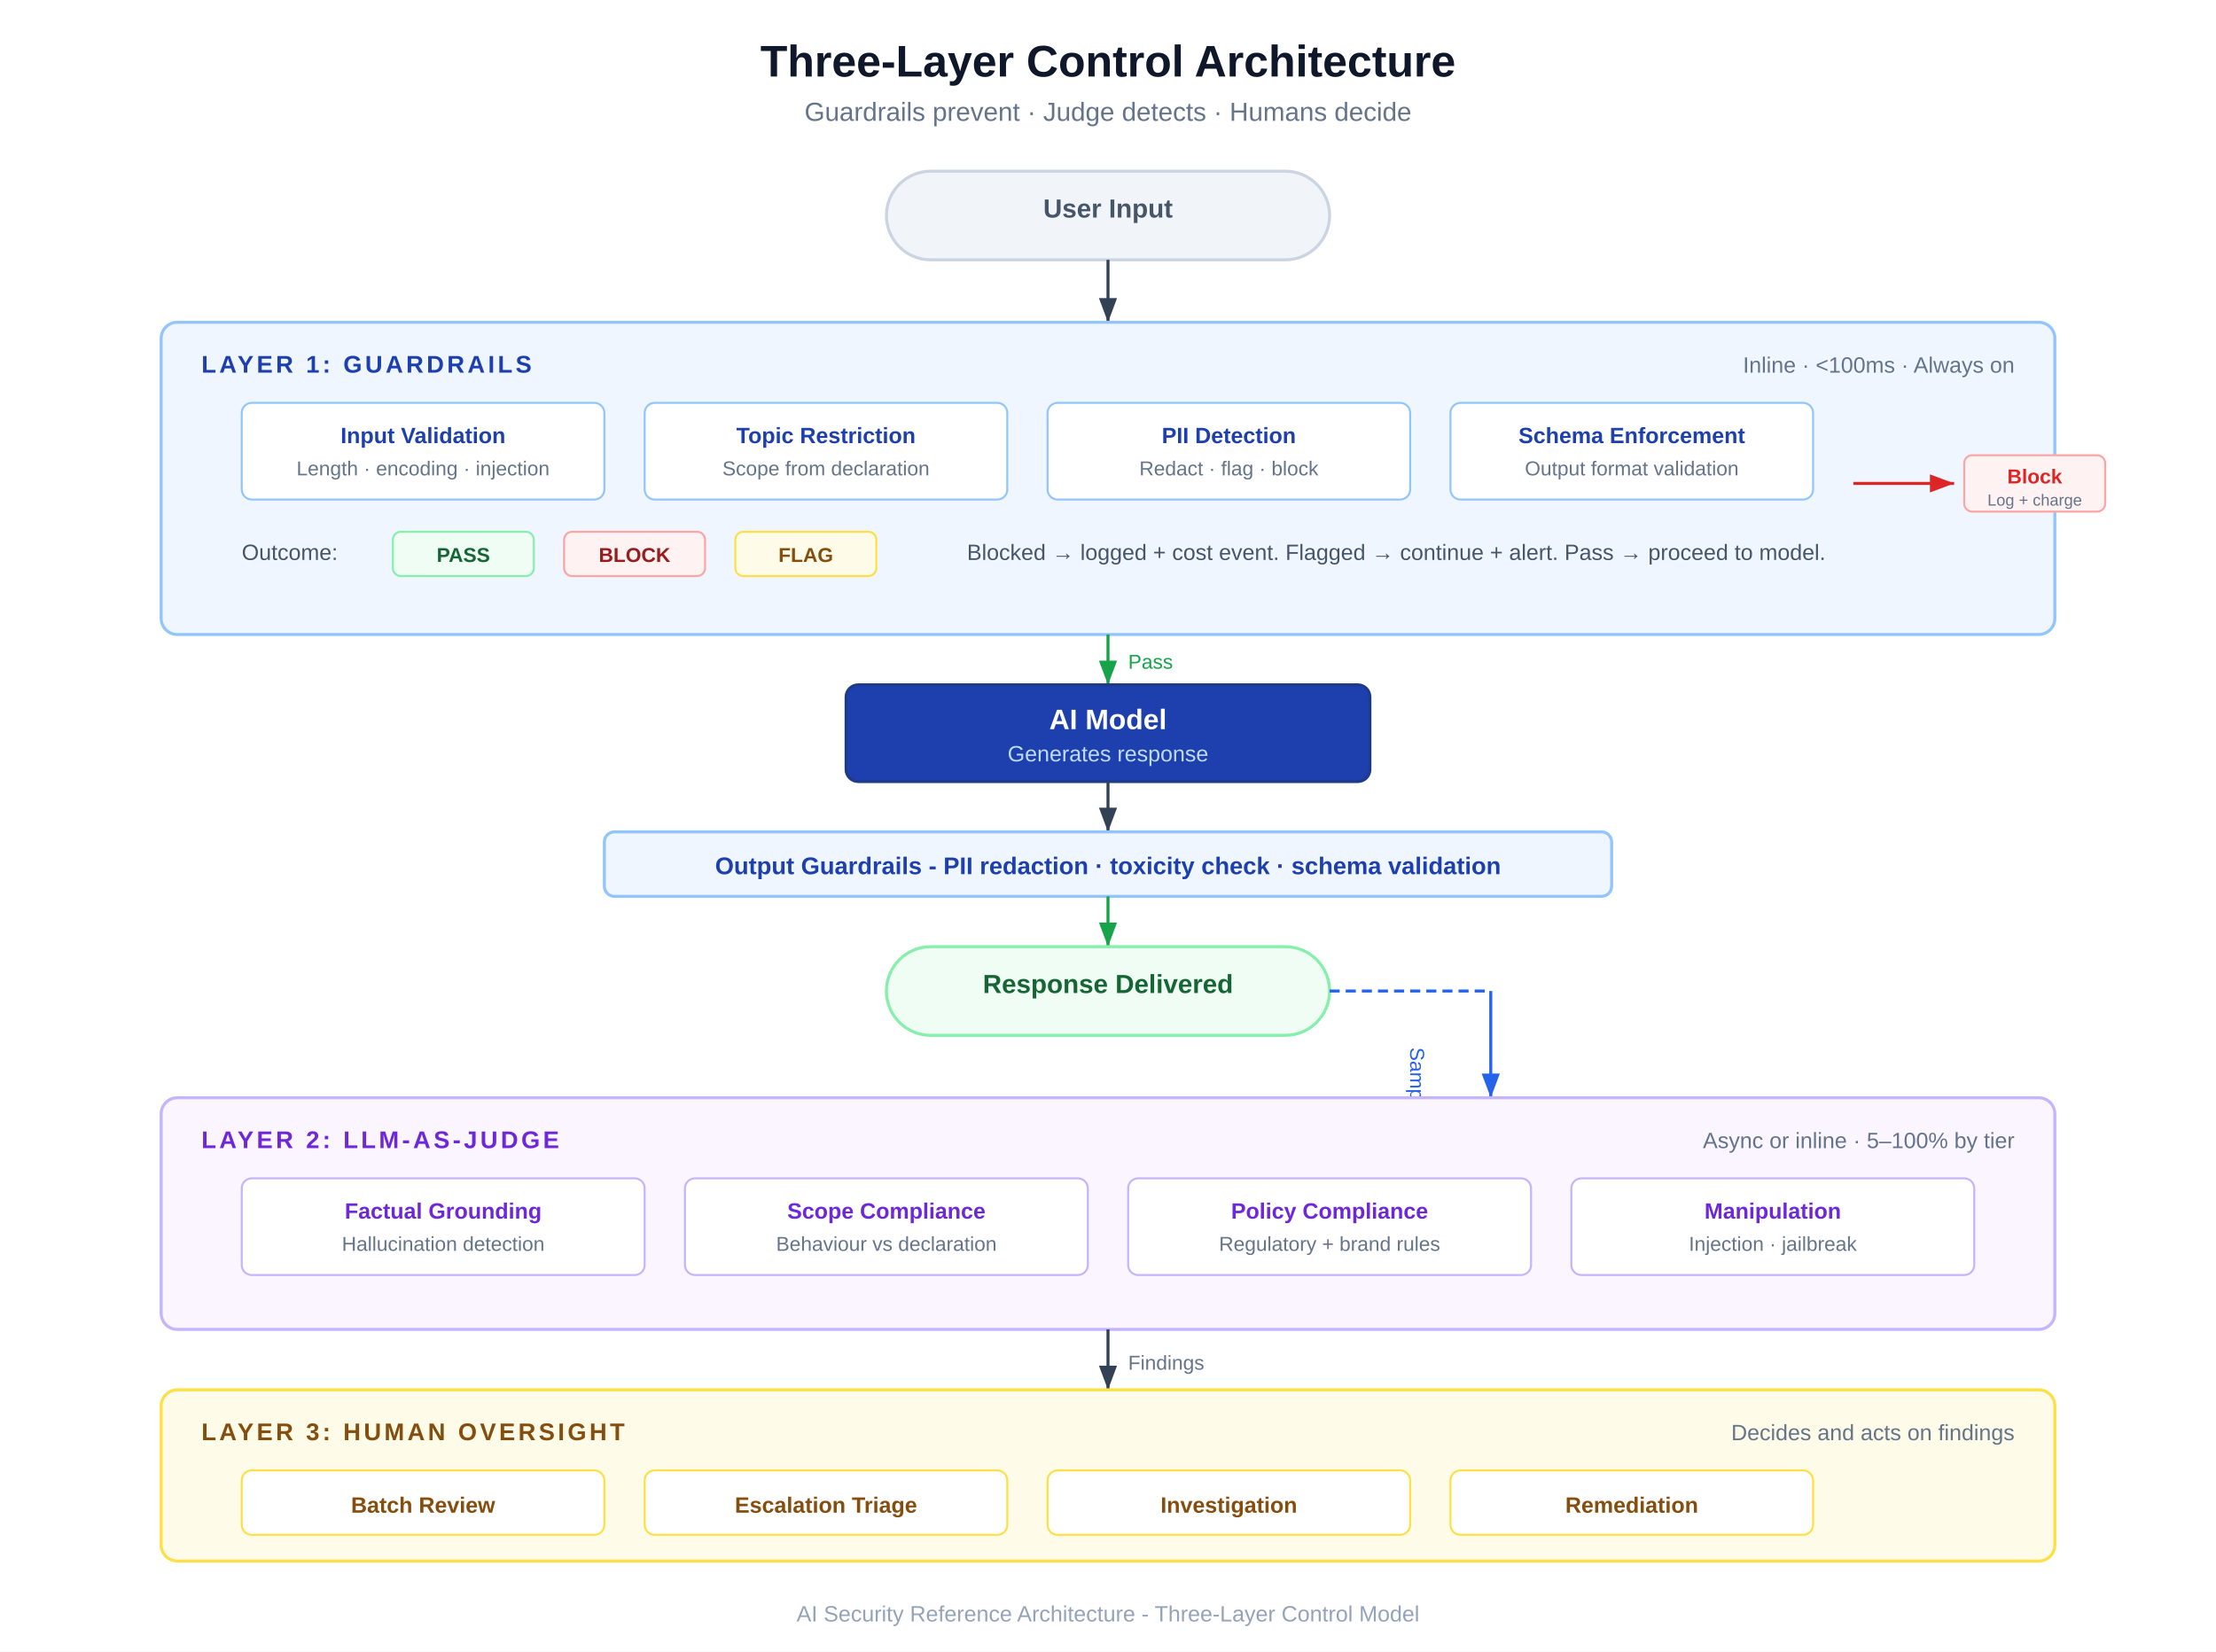
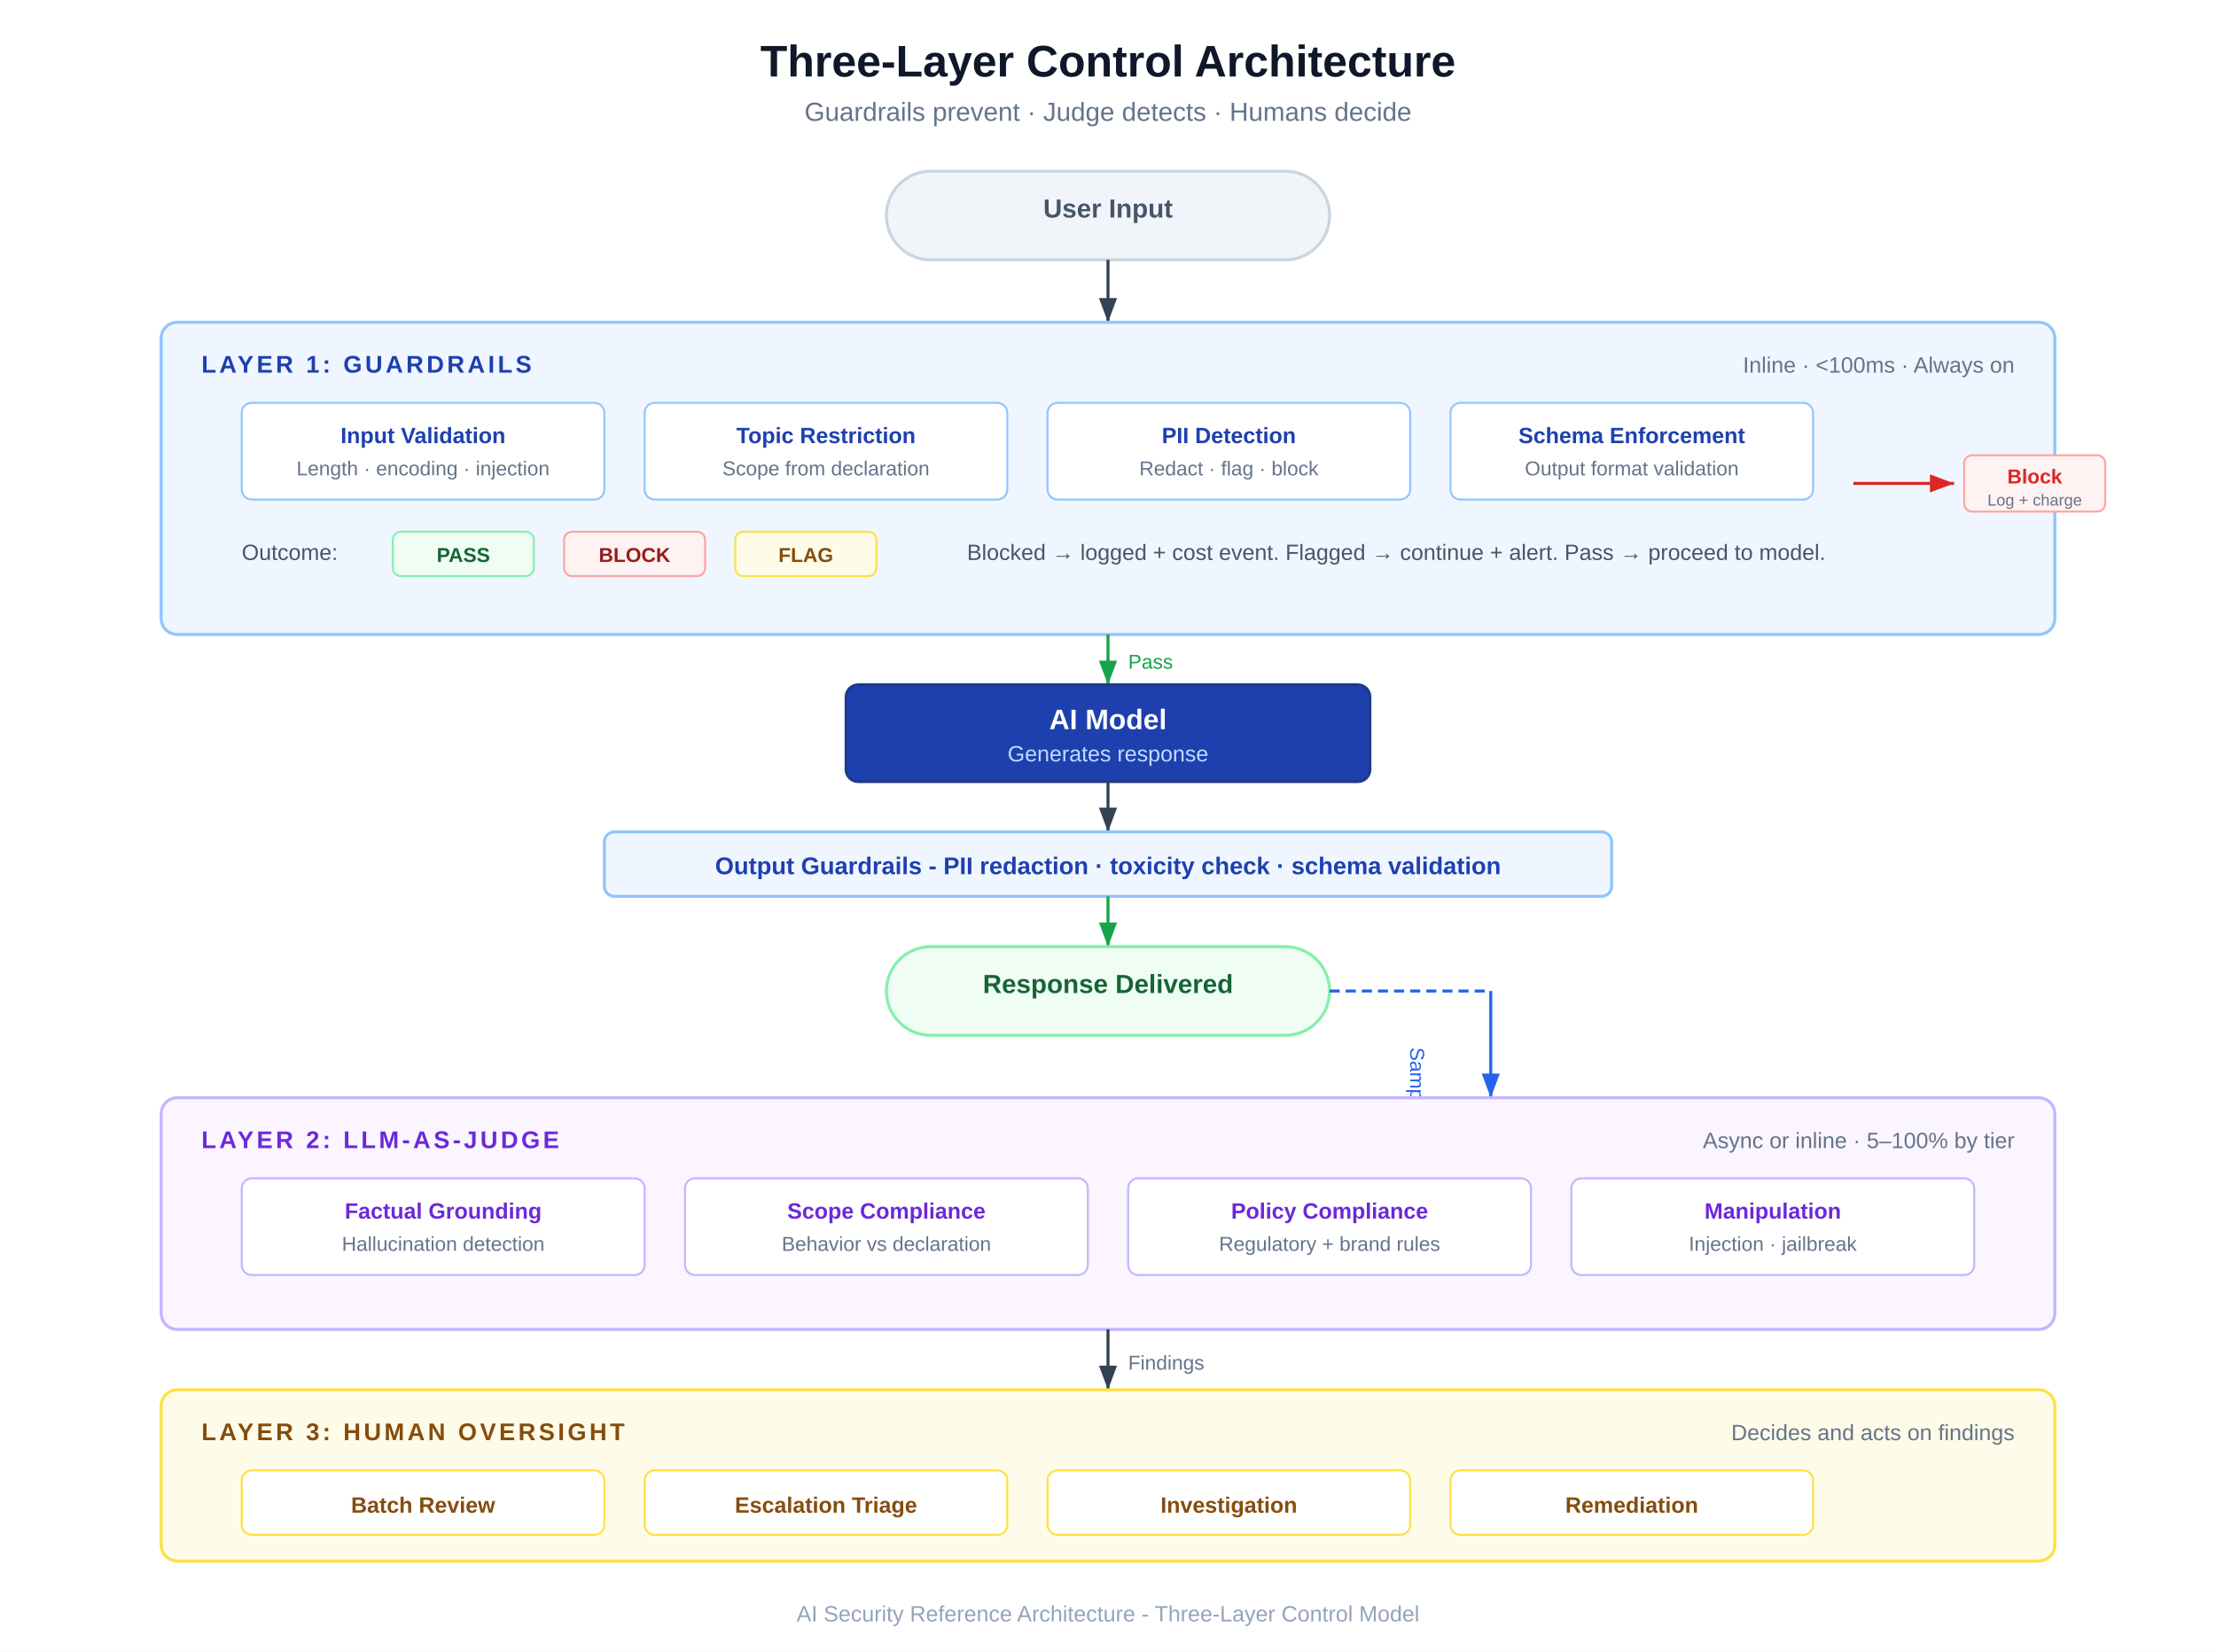
<svg xmlns="http://www.w3.org/2000/svg" width="1100" height="820" viewBox="0 0 1100 820" font-family="'Segoe UI', Arial, Helvetica, sans-serif">
  <defs>
    <marker id="arrow" markerWidth="8" markerHeight="6" refX="8" refY="3" orient="auto">
      <path d="M0,0 L8,3 L0,6 Z" fill="#334155" />
    </marker>
    <marker id="arrow-green" markerWidth="8" markerHeight="6" refX="8" refY="3" orient="auto">
      <path d="M0,0 L8,3 L0,6 Z" fill="#16a34a" />
    </marker>
    <marker id="arrow-red" markerWidth="8" markerHeight="6" refX="8" refY="3" orient="auto">
      <path d="M0,0 L8,3 L0,6 Z" fill="#dc2626" />
    </marker>
    <marker id="arrow-blue" markerWidth="8" markerHeight="6" refX="8" refY="3" orient="auto">
      <path d="M0,0 L8,3 L0,6 Z" fill="#2563eb" />
    </marker>
    <marker id="arrow-amber" markerWidth="8" markerHeight="6" refX="8" refY="3" orient="auto">
      <path d="M0,0 L8,3 L0,6 Z" fill="#d97706" />
    </marker>
  </defs>
  <rect width="1100" height="820" fill="#ffffff" />
  <text x="550" y="38" text-anchor="middle" font-size="22" font-weight="700" fill="#0f172a">Three-Layer Control Architecture</text>
  <text x="550" y="60" text-anchor="middle" font-size="13" fill="#64748b">Guardrails prevent · Judge detects · Humans decide</text>
  <rect x="440" y="85" width="220" height="44" rx="22" fill="#f1f5f9" stroke="#cbd5e1" stroke-width="1.5" />
  <text x="550" y="108" text-anchor="middle" font-size="13" font-weight="600" fill="#475569">User Input</text>
  <line x1="550" y1="129" x2="550" y2="160" stroke="#334155" stroke-width="1.5" marker-end="url(#arrow)" />
  <rect x="80" y="160" width="940" height="155" rx="8" fill="#eff6ff" stroke="#93c5fd" stroke-width="1.5" />
  <text x="100" y="185" font-size="12" font-weight="700" fill="#1e40af" letter-spacing="1.5">LAYER 1: GUARDRAILS</text>
  <text x="1000" y="185" text-anchor="end" font-size="11" fill="#64748b">Inline · &lt;100ms · Always on</text>
  <rect x="120" y="200" width="180" height="48" rx="5" fill="#ffffff" stroke="#93c5fd" stroke-width="1" />
  <text x="210" y="220" text-anchor="middle" font-size="11" font-weight="600" fill="#1e40af">Input Validation</text>
  <text x="210" y="236" text-anchor="middle" font-size="10" fill="#64748b">Length · encoding · injection</text>
  <rect x="320" y="200" width="180" height="48" rx="5" fill="#ffffff" stroke="#93c5fd" stroke-width="1" />
  <text x="410" y="220" text-anchor="middle" font-size="11" font-weight="600" fill="#1e40af">Topic Restriction</text>
  <text x="410" y="236" text-anchor="middle" font-size="10" fill="#64748b">Scope from declaration</text>
  <rect x="520" y="200" width="180" height="48" rx="5" fill="#ffffff" stroke="#93c5fd" stroke-width="1" />
  <text x="610" y="220" text-anchor="middle" font-size="11" font-weight="600" fill="#1e40af">PII Detection</text>
  <text x="610" y="236" text-anchor="middle" font-size="10" fill="#64748b">Redact · flag · block</text>
  <rect x="720" y="200" width="180" height="48" rx="5" fill="#ffffff" stroke="#93c5fd" stroke-width="1" />
  <text x="810" y="220" text-anchor="middle" font-size="11" font-weight="600" fill="#1e40af">Schema Enforcement</text>
  <text x="810" y="236" text-anchor="middle" font-size="10" fill="#64748b">Output format validation</text>
  <text x="120" y="278" font-size="11" fill="#475569">Outcome:</text>
  <rect x="195" y="264" width="70" height="22" rx="4" fill="#f0fdf4" stroke="#86efac" stroke-width="1" />
  <text x="230" y="279" text-anchor="middle" font-size="10" font-weight="600" fill="#166534">PASS</text>
  <rect x="280" y="264" width="70" height="22" rx="4" fill="#fef2f2" stroke="#fca5a5" stroke-width="1" />
  <text x="315" y="279" text-anchor="middle" font-size="10" font-weight="600" fill="#991b1b">BLOCK</text>
  <rect x="365" y="264" width="70" height="22" rx="4" fill="#fefce8" stroke="#fde047" stroke-width="1" />
  <text x="400" y="279" text-anchor="middle" font-size="10" font-weight="600" fill="#854d0e">FLAG</text>
  <text x="480" y="278" font-size="11" fill="#475569">Blocked → logged + cost event. Flagged → continue + alert. Pass → proceed to model.</text>
  <line x1="550" y1="315" x2="550" y2="340" stroke="#16a34a" stroke-width="1.5" marker-end="url(#arrow-green)" />
  <text x="560" y="332" font-size="10" fill="#16a34a">Pass</text>
  <line x1="920" y1="240" x2="970" y2="240" stroke="#dc2626" stroke-width="1.5" marker-end="url(#arrow-red)" />
  <rect x="975" y="226" width="70" height="28" rx="4" fill="#fef2f2" stroke="#fca5a5" stroke-width="1" />
  <text x="1010" y="240" text-anchor="middle" font-size="10" font-weight="600" fill="#dc2626">Block</text>
  <text x="1010" y="251" text-anchor="middle" font-size="8" fill="#64748b">Log + charge</text>
  <rect x="420" y="340" width="260" height="48" rx="6" fill="#1e40af" stroke="#1e3a8a" stroke-width="1.5" />
  <text x="550" y="362" text-anchor="middle" font-size="14" font-weight="700" fill="#ffffff">AI Model</text>
  <text x="550" y="378" text-anchor="middle" font-size="11" fill="#bfdbfe">Generates response</text>
  <line x1="550" y1="388" x2="550" y2="413" stroke="#334155" stroke-width="1.5" marker-end="url(#arrow)" />
  <rect x="300" y="413" width="500" height="32" rx="5" fill="#eff6ff" stroke="#93c5fd" stroke-width="1.5" />
  <text x="550" y="434" text-anchor="middle" font-size="12" font-weight="600" fill="#1e40af">Output Guardrails - PII redaction · toxicity check · schema validation</text>
  <line x1="550" y1="445" x2="550" y2="470" stroke="#16a34a" stroke-width="1.5" marker-end="url(#arrow-green)" />
  <rect x="440" y="470" width="220" height="44" rx="22" fill="#f0fdf4" stroke="#86efac" stroke-width="1.5" />
  <text x="550" y="493" text-anchor="middle" font-size="13" font-weight="600" fill="#166534">Response Delivered</text>
  <line x1="660" y1="492" x2="740" y2="492" stroke="#2563eb" stroke-width="1.5" stroke-dasharray="5,3" />
  <line x1="740" y1="492" x2="740" y2="545" stroke="#2563eb" stroke-width="1.5" marker-end="url(#arrow-blue)" />
  <text x="700" y="520" font-size="10" fill="#2563eb" transform="rotate(90, 700, 520)">Sample</text>
  <rect x="80" y="545" width="940" height="115" rx="8" fill="#faf5ff" stroke="#c4b5fd" stroke-width="1.5" />
  <text x="100" y="570" font-size="12" font-weight="700" fill="#6d28d9" letter-spacing="1.5">LAYER 2: LLM-AS-JUDGE</text>
  <text x="1000" y="570" text-anchor="end" font-size="11" fill="#64748b">Async or inline · 5–100% by tier</text>
  <rect x="120" y="585" width="200" height="48" rx="5" fill="#ffffff" stroke="#c4b5fd" stroke-width="1" />
  <text x="220" y="605" text-anchor="middle" font-size="11" font-weight="600" fill="#6d28d9">Factual Grounding</text>
  <text x="220" y="621" text-anchor="middle" font-size="10" fill="#64748b">Hallucination detection</text>
  <rect x="340" y="585" width="200" height="48" rx="5" fill="#ffffff" stroke="#c4b5fd" stroke-width="1" />
  <text x="440" y="605" text-anchor="middle" font-size="11" font-weight="600" fill="#6d28d9">Scope Compliance</text>
-   <text x="440" y="621" text-anchor="middle" font-size="10" fill="#64748b">Behaviour vs declaration</text>
+   <text x="440" y="621" text-anchor="middle" font-size="10" fill="#64748b">Behavior vs declaration</text>
  <rect x="560" y="585" width="200" height="48" rx="5" fill="#ffffff" stroke="#c4b5fd" stroke-width="1" />
  <text x="660" y="605" text-anchor="middle" font-size="11" font-weight="600" fill="#6d28d9">Policy Compliance</text>
  <text x="660" y="621" text-anchor="middle" font-size="10" fill="#64748b">Regulatory + brand rules</text>
  <rect x="780" y="585" width="200" height="48" rx="5" fill="#ffffff" stroke="#c4b5fd" stroke-width="1" />
  <text x="880" y="605" text-anchor="middle" font-size="11" font-weight="600" fill="#6d28d9">Manipulation</text>
  <text x="880" y="621" text-anchor="middle" font-size="10" fill="#64748b">Injection · jailbreak</text>
  <line x1="550" y1="660" x2="550" y2="690" stroke="#334155" stroke-width="1.5" marker-end="url(#arrow)" />
  <text x="560" y="680" font-size="10" fill="#64748b">Findings</text>
  <rect x="80" y="690" width="940" height="85" rx="8" fill="#fefce8" stroke="#fde047" stroke-width="1.5" />
  <text x="100" y="715" font-size="12" font-weight="700" fill="#854d0e" letter-spacing="1.5">LAYER 3: HUMAN OVERSIGHT</text>
  <text x="1000" y="715" text-anchor="end" font-size="11" fill="#64748b">Decides and acts on findings</text>
  <rect x="120" y="730" width="180" height="32" rx="5" fill="#ffffff" stroke="#fde047" stroke-width="1" />
  <text x="210" y="751" text-anchor="middle" font-size="11" font-weight="600" fill="#854d0e">Batch Review</text>
  <rect x="320" y="730" width="180" height="32" rx="5" fill="#ffffff" stroke="#fde047" stroke-width="1" />
  <text x="410" y="751" text-anchor="middle" font-size="11" font-weight="600" fill="#854d0e">Escalation Triage</text>
  <rect x="520" y="730" width="180" height="32" rx="5" fill="#ffffff" stroke="#fde047" stroke-width="1" />
  <text x="610" y="751" text-anchor="middle" font-size="11" font-weight="600" fill="#854d0e">Investigation</text>
  <rect x="720" y="730" width="180" height="32" rx="5" fill="#ffffff" stroke="#fde047" stroke-width="1" />
  <text x="810" y="751" text-anchor="middle" font-size="11" font-weight="600" fill="#854d0e">Remediation</text>
  <text x="550" y="805" text-anchor="middle" font-size="11" fill="#94a3b8">AI Security Reference Architecture - Three-Layer Control Model</text>
</svg>
